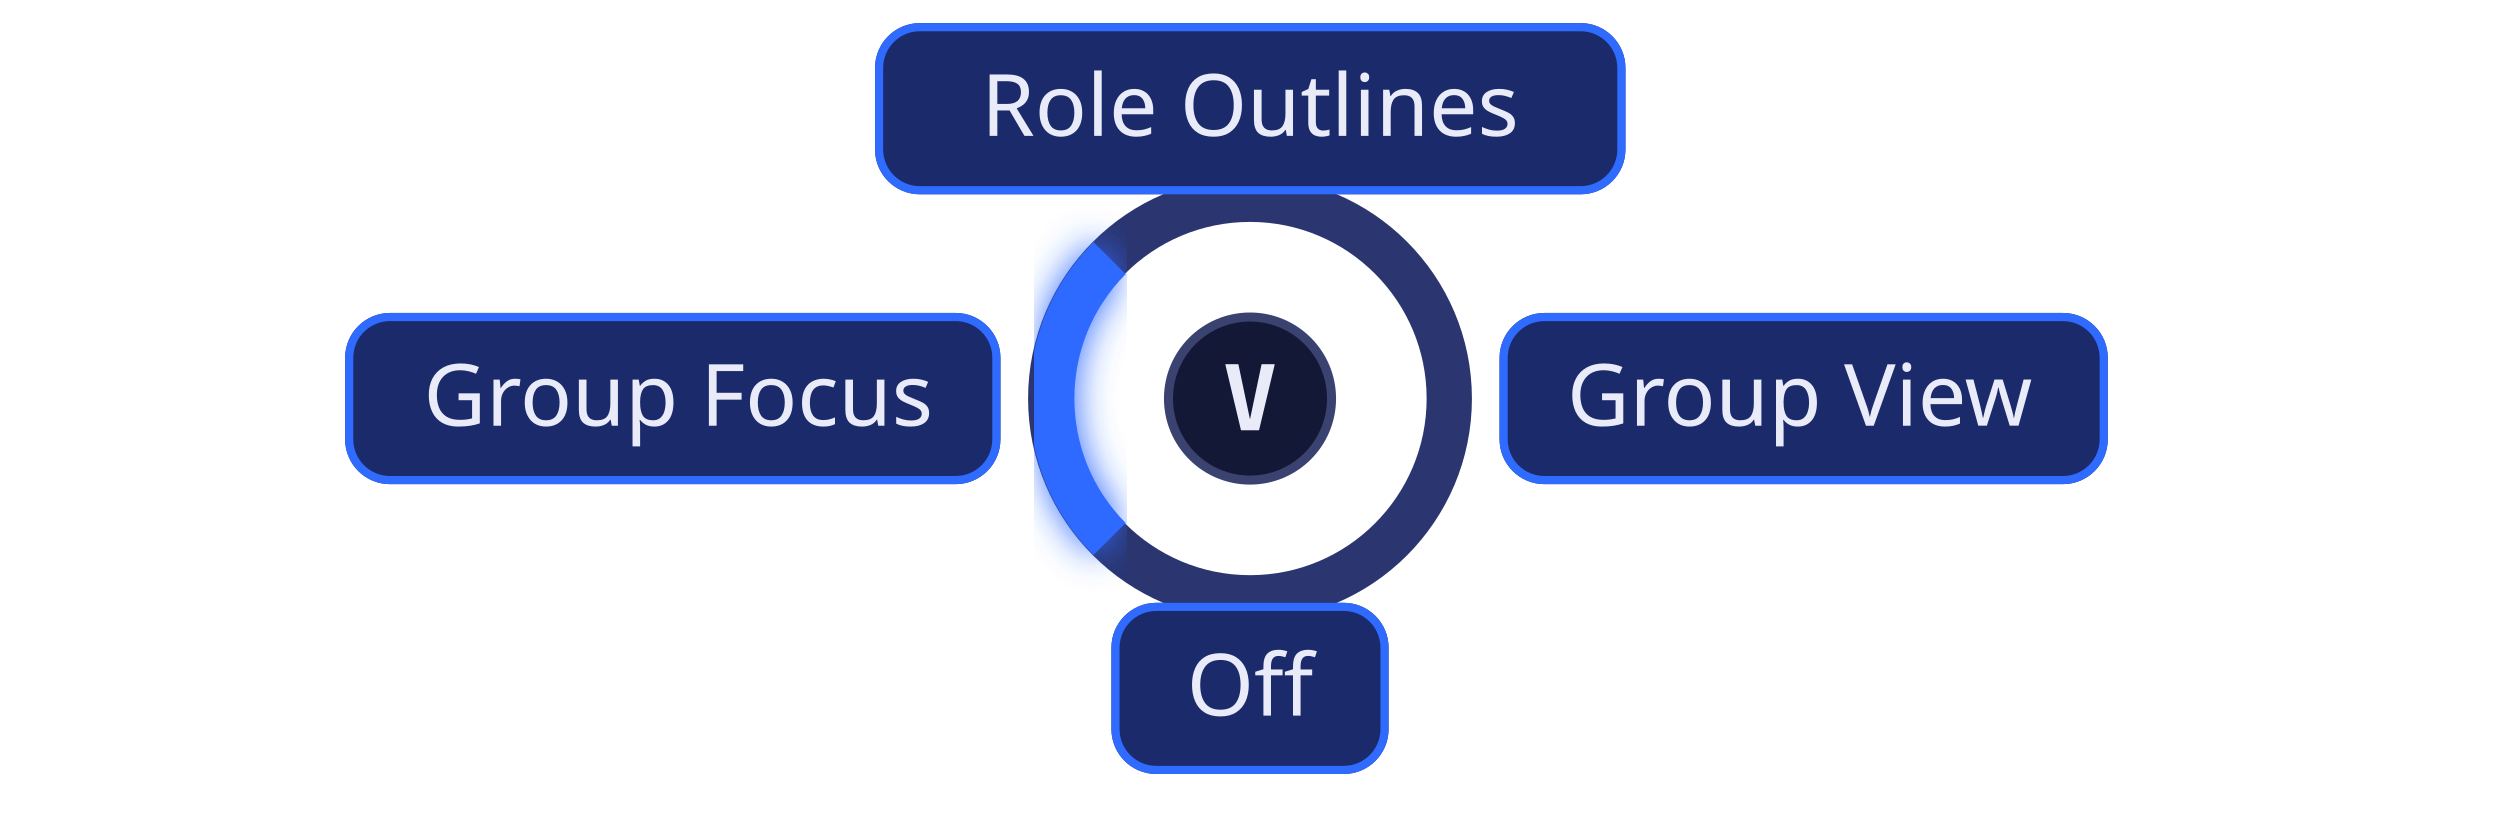
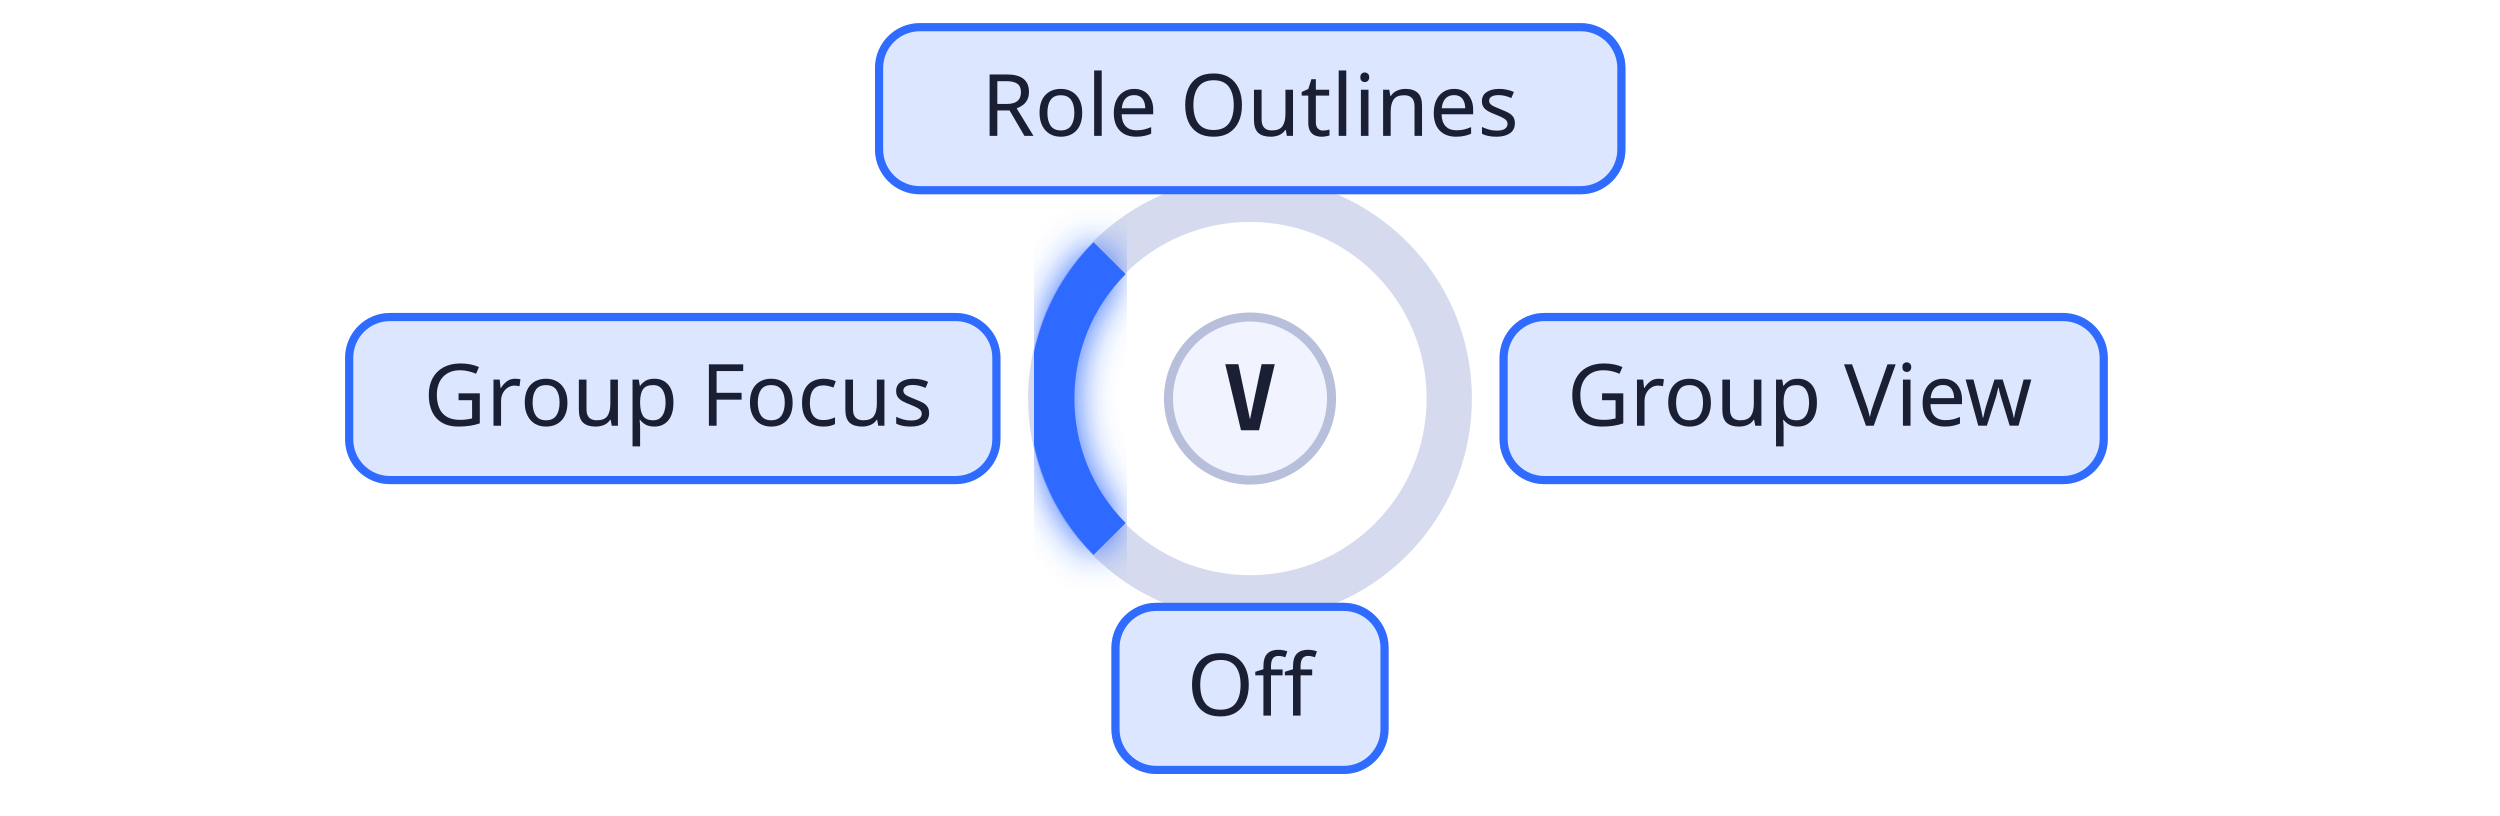
- <svg xmlns="http://www.w3.org/2000/svg" viewBox="0 -6 552 180" role="img" aria-label="The V pie menu: Group Focus, Group View, Off, Role Outlines" style="display:block;width:100%;height:auto;background:#0A0D1C;border-radius:12px">
+ <svg xmlns="http://www.w3.org/2000/svg" viewBox="0 -6 552 180" role="img" aria-label="The V pie menu: Group Focus, Group View, Off, Role Outlines" style="display:block;width:100%;height:auto;border-radius:12px">
  <defs>
    <linearGradient id="ho-pie-accentGrad" x1="0" y1="0" x2="1" y2="0">
      <stop offset="0" stop-color="#2F6BFF" />
      <stop offset="0.5" stop-color="#8B5CFF" />
      <stop offset="1" stop-color="#FF5FA2" />
    </linearGradient>
    <linearGradient id="ho-pie-floorFade" x1="0" y1="0" x2="0" y2="1">
      <stop offset="0" stop-color="#FFFFFF" stop-opacity="0" />
      <stop offset="0.5" stop-color="#FFFFFF" stop-opacity="1" />
      <stop offset="1" stop-color="#FFFFFF" stop-opacity="0" />
    </linearGradient>
    <mask id="ho-pie-floorMask">
      <rect x="900" y="300" width="1200" height="700" fill="url(#ho-pie-floorFade)" />
    </mask>
    <filter id="ho-pie-glow" x="-30%" y="-30%" width="160%" height="160%">
      <feGaussianBlur stdDeviation="4" result="b" />
      <feMerge>
        <feMergeNode in="b" />
        <feMergeNode in="SourceGraphic" />
      </feMerge>
    </filter>
    <filter id="ho-pie-softGlow" x="-50%" y="-50%" width="200%" height="200%">
      <feGaussianBlur stdDeviation="10" result="b" />
      <feMerge>
        <feMergeNode in="b" />
        <feMergeNode in="SourceGraphic" />
      </feMerge>
    </filter>
  </defs>
-   <circle cx="276.0" cy="82.0" r="44" fill="none" stroke="#2B3570" stroke-width="10" />
+   <circle cx="276.0" cy="82.0" r="44" fill="none" stroke="#D5DAEE" stroke-width="10" />
  <path d="M245.0 51.0 A44 44 0 0 0 245.0 113.0" fill="none" stroke="#2F6BFF" stroke-width="10" filter="url(#ho-pie-glow)">
    <animateTransform attributeName="transform" type="rotate" values="0 276.0 82.0;180 276.0 82.0;270 276.0 82.0;90 276.0 82.0" keyTimes="0.00;0.25;0.50;0.75" calcMode="discrete" dur="4s" repeatCount="indefinite" />
  </path>
-   <circle cx="276.0" cy="82.0" r="18" fill="#121836" stroke="#3A4270" stroke-width="2" />
-   <text x="276.0" y="89.0" font-family="IBM Plex Mono, monospace" font-size="20" font-weight="600" fill="#E9ECF8" text-anchor="middle">V</text>
-   <rect x="77.1" y="64.0" width="142.9" height="36" rx="9" fill="#151B3D" stroke="#2E3770" stroke-width="1.8" />
-   <rect x="77.1" y="64.0" width="142.9" height="36" rx="9" fill="#1B2A6B" stroke="#2F6BFF" stroke-width="1.8">
+   <circle cx="276.0" cy="82.0" r="18" fill="#F1F4FF" stroke="#B8BFDA" stroke-width="2" />
+   <text x="276.0" y="89.0" font-family="IBM Plex Mono, monospace" font-size="20" font-weight="600" fill="#1B1F33" text-anchor="middle">V</text>
+   <rect x="77.1" y="64.0" width="142.9" height="36" rx="9" fill="#F1F4FF" stroke="#C8CEE6" stroke-width="1.8" />
+   <rect x="77.1" y="64.0" width="142.9" height="36" rx="9" fill="#DCE6FF" stroke="#2F6BFF" stroke-width="1.8">
    <animate attributeName="opacity" values="1;0;0;0" keyTimes="0.00;0.25;0.50;0.75" calcMode="discrete" dur="4s" repeatCount="indefinite" />
  </rect>
-   <text x="206.0" y="88.0" font-family="IBM Plex Sans, sans-serif" font-size="19" font-weight="500" fill="#E9ECF8" text-anchor="end">Group Focus</text>
-   <rect x="332.0" y="64.0" width="132.5" height="36" rx="9" fill="#151B3D" stroke="#2E3770" stroke-width="1.8" />
-   <rect x="332.0" y="64.0" width="132.5" height="36" rx="9" fill="#1B2A6B" stroke="#2F6BFF" stroke-width="1.8">
+   <text x="206.0" y="88.0" font-family="IBM Plex Sans, sans-serif" font-size="19" font-weight="500" fill="#1B1F33" text-anchor="end">Group Focus</text>
+   <rect x="332.0" y="64.0" width="132.5" height="36" rx="9" fill="#F1F4FF" stroke="#C8CEE6" stroke-width="1.8" />
+   <rect x="332.0" y="64.0" width="132.5" height="36" rx="9" fill="#DCE6FF" stroke="#2F6BFF" stroke-width="1.8">
    <animate attributeName="opacity" values="0;1;0;0" keyTimes="0.00;0.25;0.50;0.75" calcMode="discrete" dur="4s" repeatCount="indefinite" />
  </rect>
-   <text x="346.0" y="88.0" font-family="IBM Plex Sans, sans-serif" font-size="19" font-weight="500" fill="#E9ECF8" text-anchor="start">Group View</text>
-   <rect x="246.3" y="128.0" width="59.4" height="36" rx="9" fill="#151B3D" stroke="#2E3770" stroke-width="1.8" />
-   <rect x="246.3" y="128.0" width="59.4" height="36" rx="9" fill="#1B2A6B" stroke="#2F6BFF" stroke-width="1.8">
+   <text x="346.0" y="88.0" font-family="IBM Plex Sans, sans-serif" font-size="19" font-weight="500" fill="#1B1F33" text-anchor="start">Group View</text>
+   <rect x="246.3" y="128.0" width="59.4" height="36" rx="9" fill="#F1F4FF" stroke="#C8CEE6" stroke-width="1.8" />
+   <rect x="246.3" y="128.0" width="59.4" height="36" rx="9" fill="#DCE6FF" stroke="#2F6BFF" stroke-width="1.8">
    <animate attributeName="opacity" values="0;0;1;0" keyTimes="0.00;0.25;0.50;0.75" calcMode="discrete" dur="4s" repeatCount="indefinite" />
  </rect>
-   <text x="276.0" y="152.0" font-family="IBM Plex Sans, sans-serif" font-size="19" font-weight="500" fill="#E9ECF8" text-anchor="middle">Off</text>
-   <rect x="194.1" y="0.0" width="163.9" height="36" rx="9" fill="#151B3D" stroke="#2E3770" stroke-width="1.8" />
-   <rect x="194.1" y="0.0" width="163.9" height="36" rx="9" fill="#1B2A6B" stroke="#2F6BFF" stroke-width="1.8">
+   <text x="276.0" y="152.0" font-family="IBM Plex Sans, sans-serif" font-size="19" font-weight="500" fill="#1B1F33" text-anchor="middle">Off</text>
+   <rect x="194.1" y="0.0" width="163.9" height="36" rx="9" fill="#F1F4FF" stroke="#C8CEE6" stroke-width="1.8" />
+   <rect x="194.1" y="0.0" width="163.9" height="36" rx="9" fill="#DCE6FF" stroke="#2F6BFF" stroke-width="1.8">
    <animate attributeName="opacity" values="0;0;0;1" keyTimes="0.00;0.25;0.50;0.75" calcMode="discrete" dur="4s" repeatCount="indefinite" />
  </rect>
-   <text x="276.0" y="24.0" font-family="IBM Plex Sans, sans-serif" font-size="19" font-weight="500" fill="#E9ECF8" text-anchor="middle">Role Outlines</text>
+   <text x="276.0" y="24.0" font-family="IBM Plex Sans, sans-serif" font-size="19" font-weight="500" fill="#1B1F33" text-anchor="middle">Role Outlines</text>
</svg>
